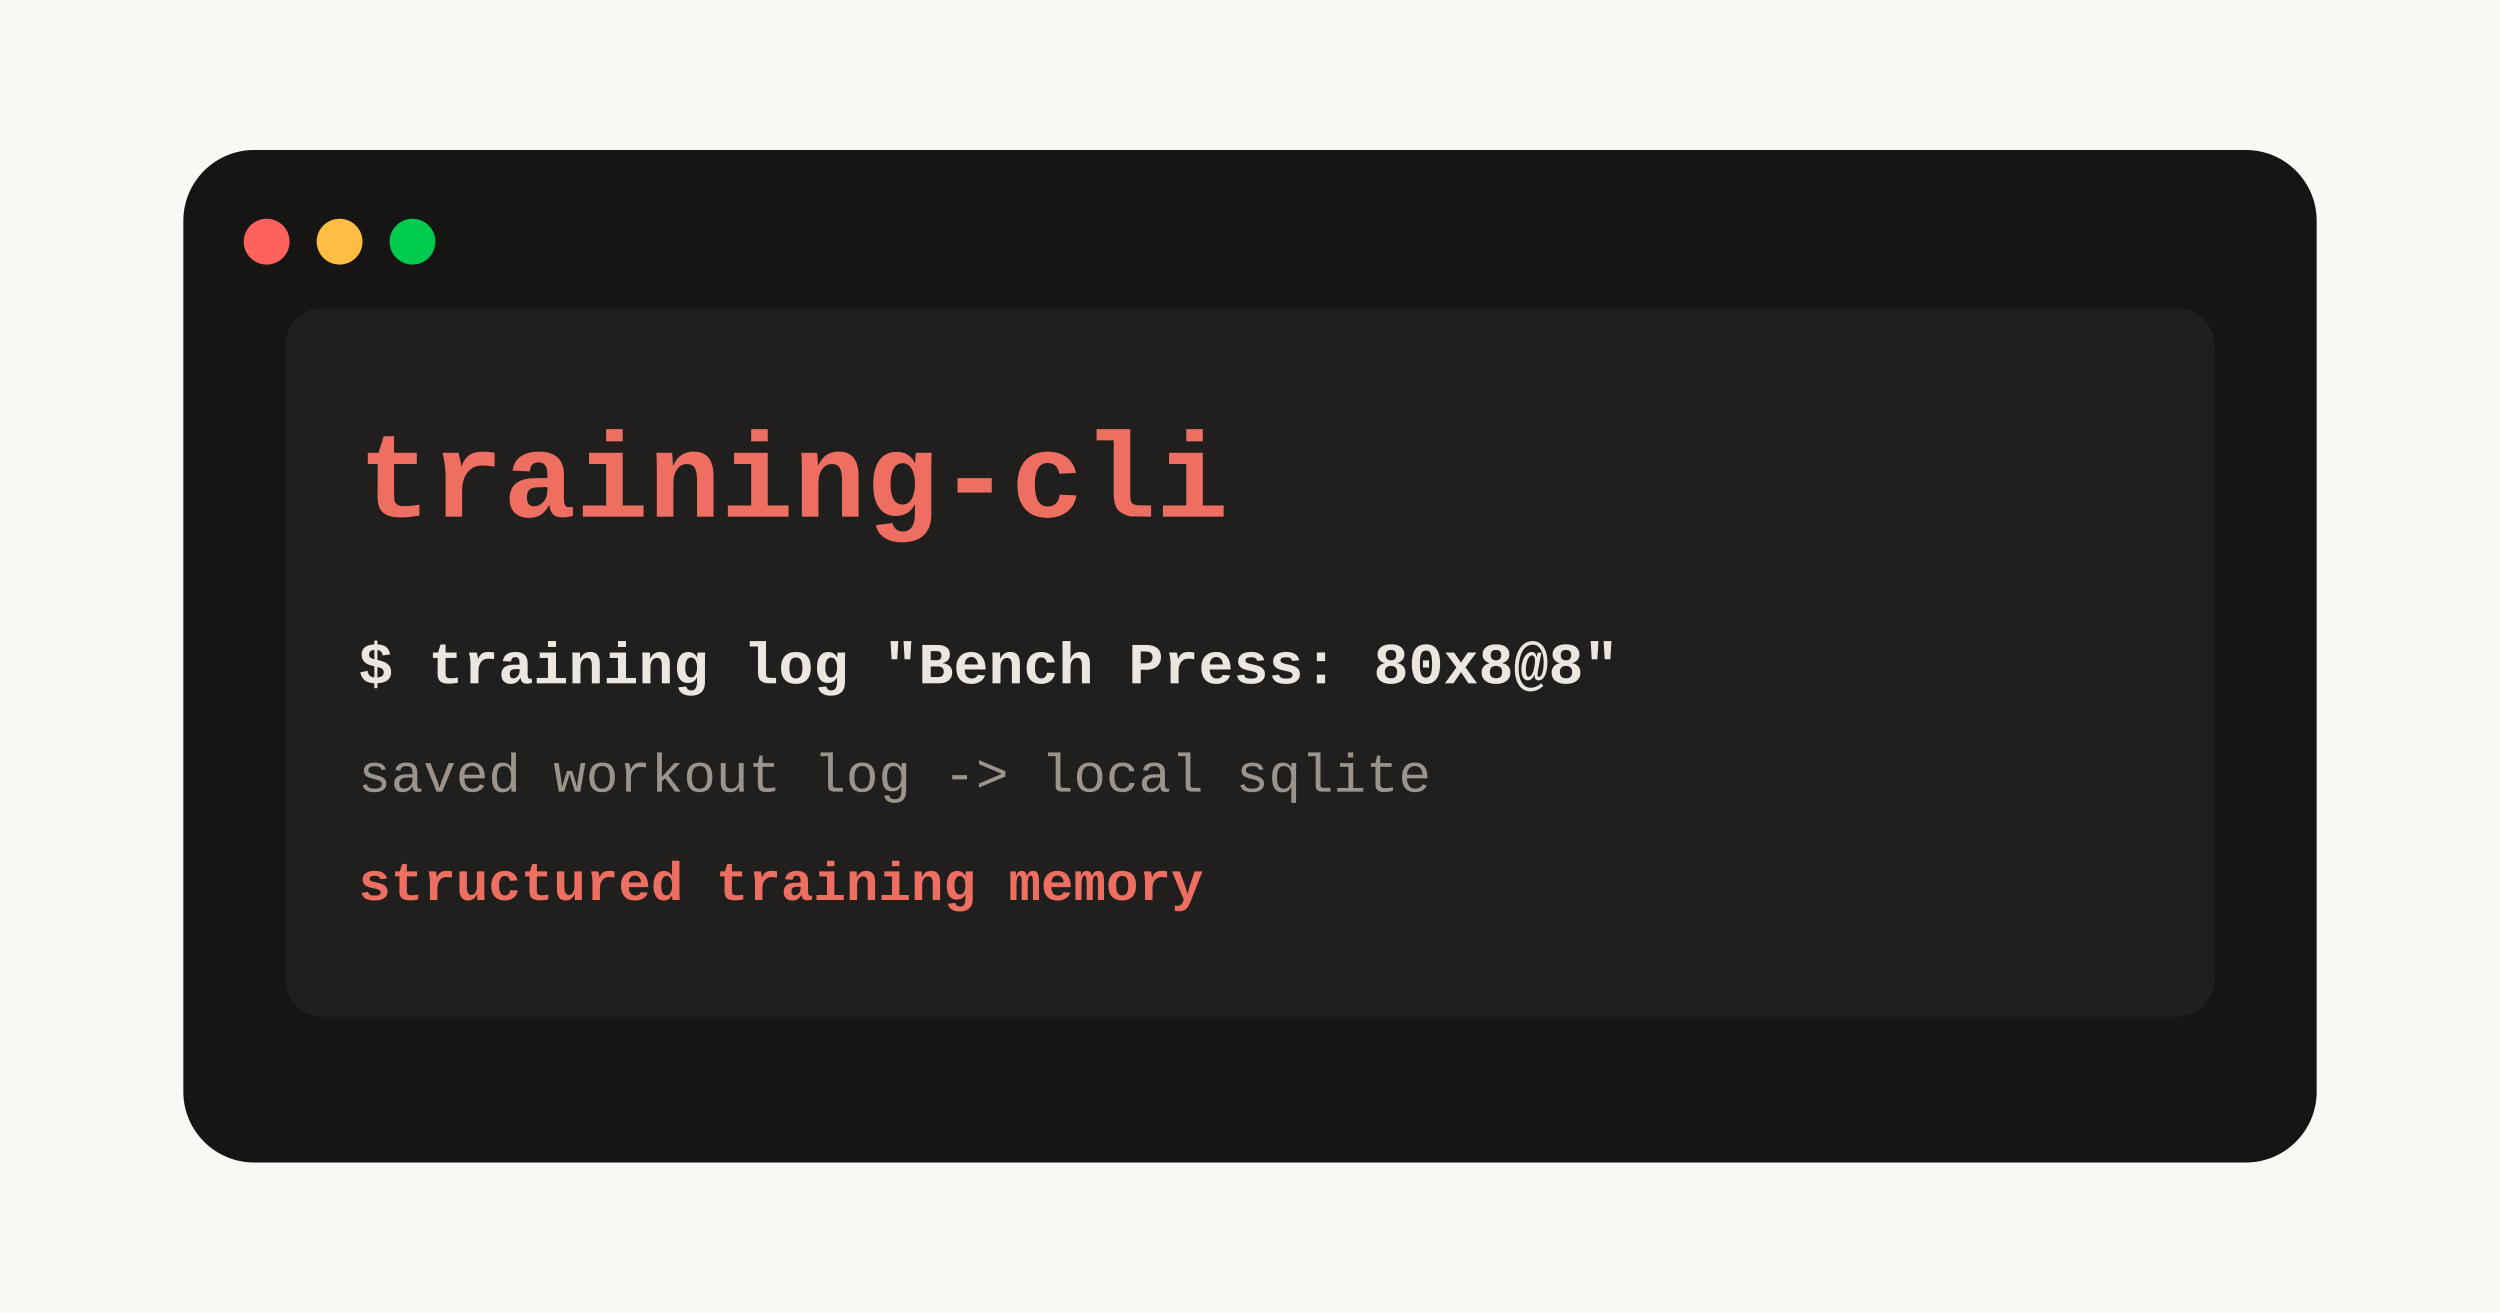
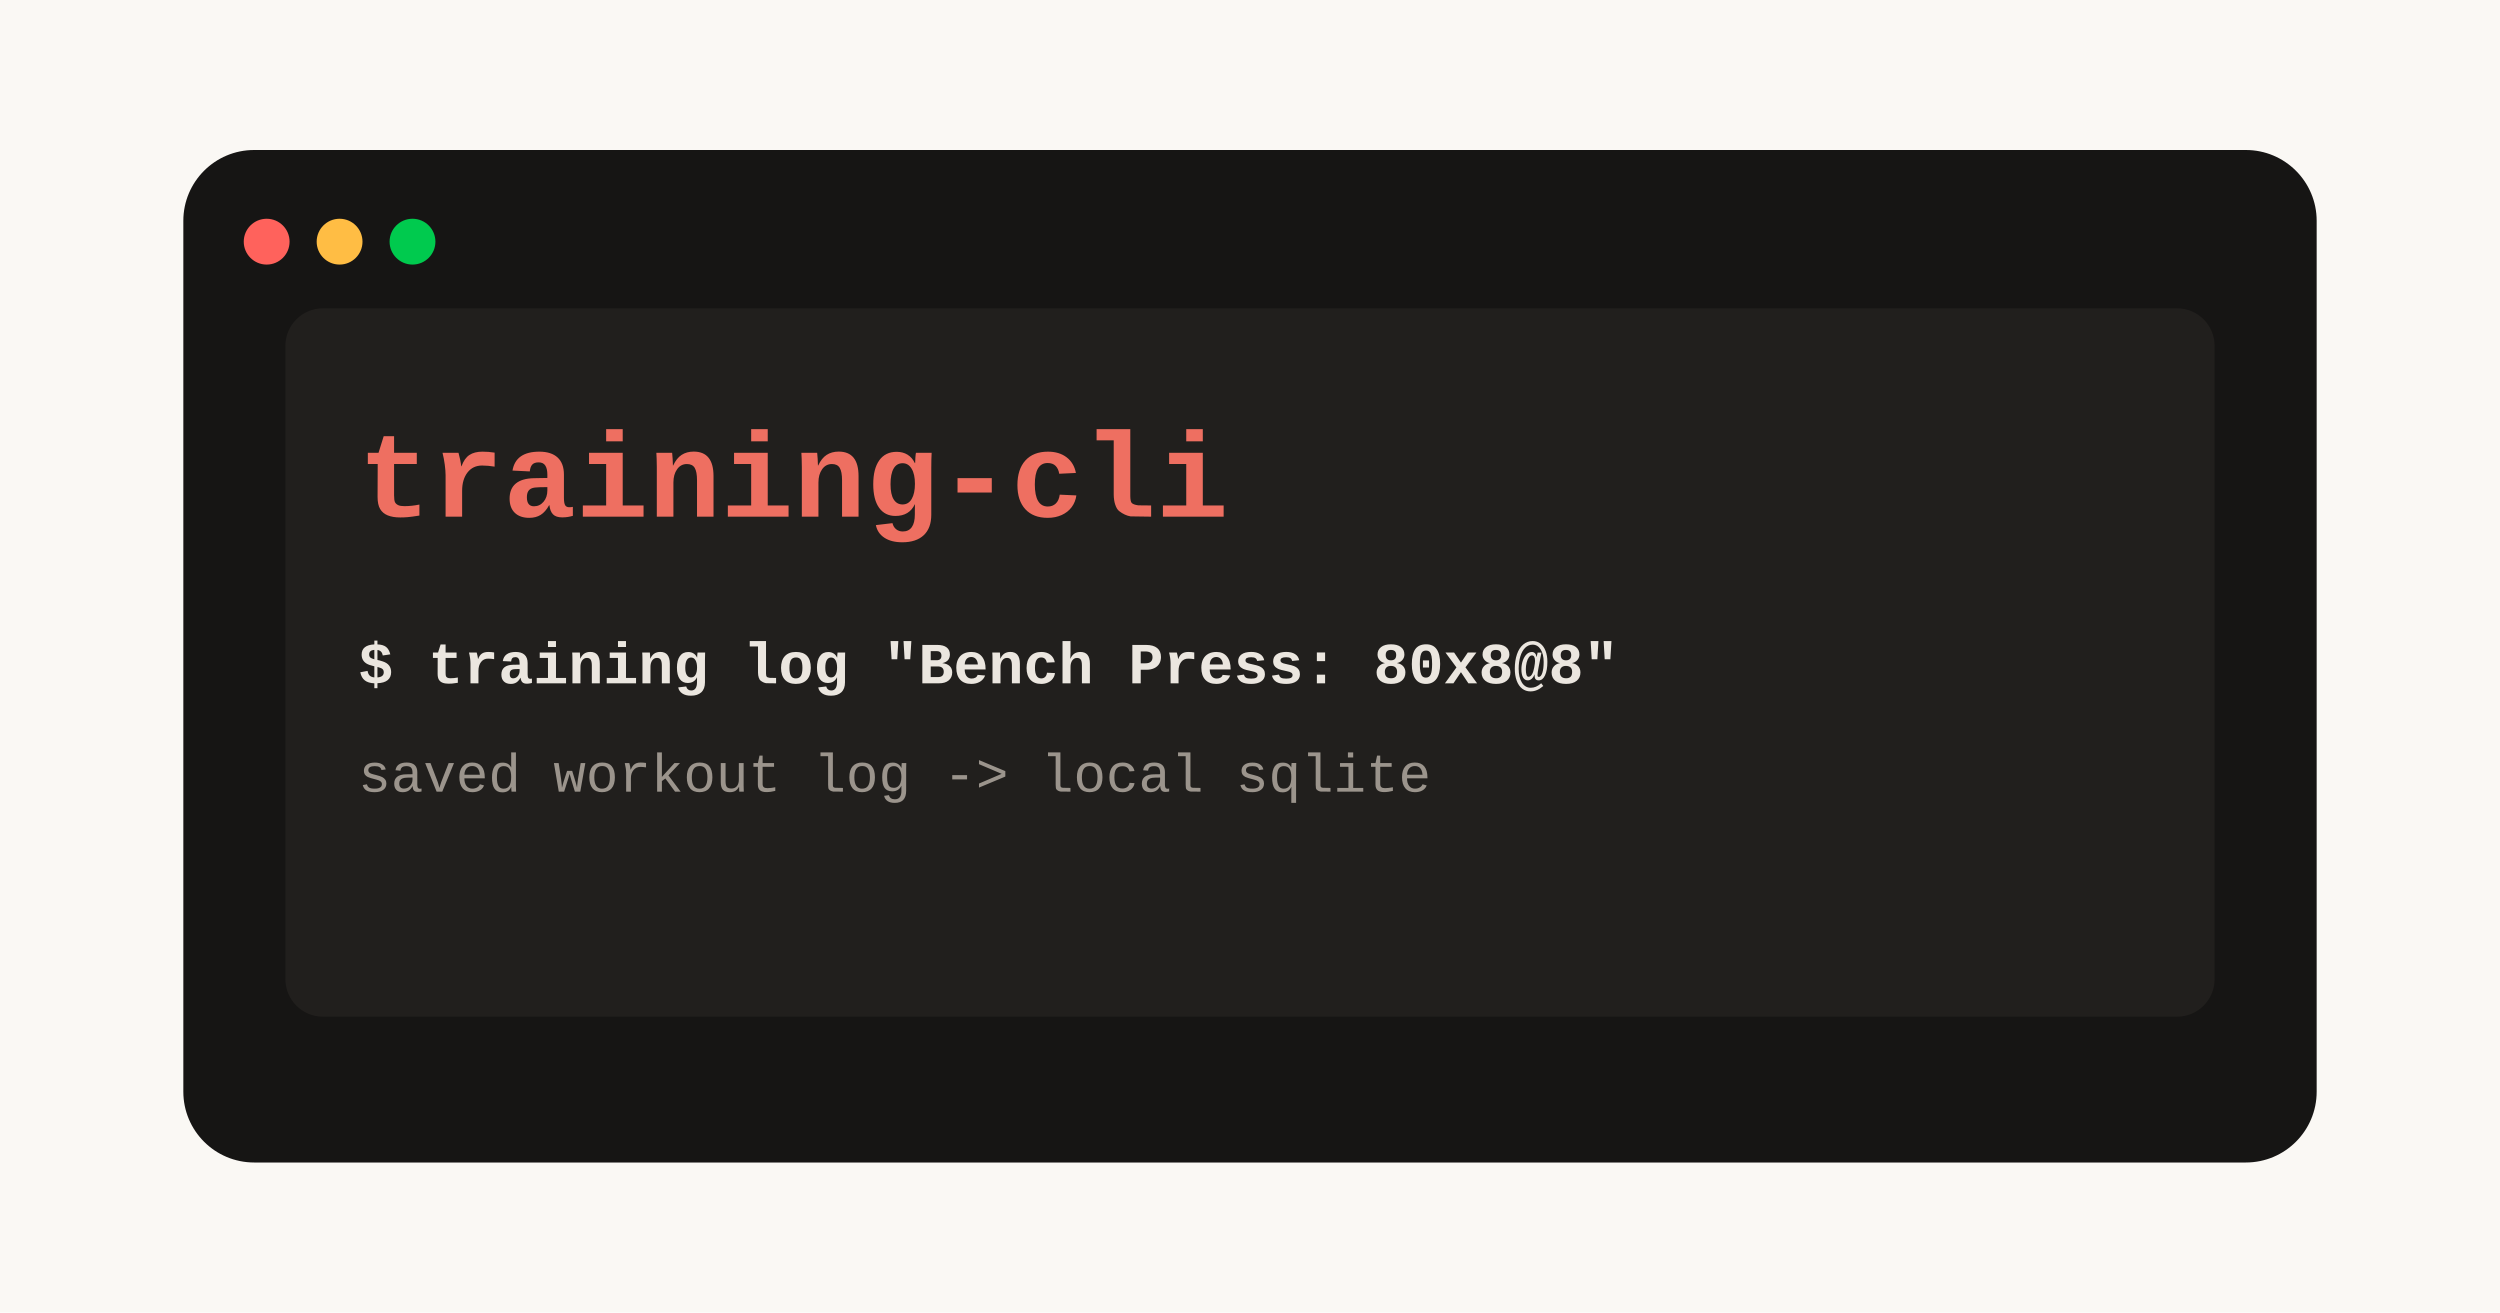
<svg xmlns="http://www.w3.org/2000/svg" width="1200" height="630" viewBox="0 0 1200 630" fill="none" role="img" aria-labelledby="title desc">
  <rect width="1200" height="630" fill="#faf8f4" />
  <rect x="88" y="72" width="1024" height="486" rx="34" fill="#161514" />
  <rect x="137" y="148" width="926" height="340" rx="18" fill="#211f1d" />
  <circle cx="128" cy="116" r="11" fill="#ff625c" />
  <circle cx="163" cy="116" r="11" fill="#ffbd44" />
  <circle cx="198" cy="116" r="11" fill="#00ca4e" />
  <text x="172" y="248" fill="#ee6f61" font-family="SFMono-Regular, Menlo, Consolas, 'Liberation Mono', monospace" font-size="58" font-weight="700" letter-spacing="0">
    training-cli
  </text>
  <text x="172" y="328" fill="#ebe6df" font-family="SFMono-Regular, Menlo, Consolas, 'Liberation Mono', monospace" font-size="28" font-weight="600" letter-spacing="0">
    $ training log "Bench Press: 80x8@8"
  </text>
  <text x="172" y="380" fill="#9b948c" font-family="SFMono-Regular, Menlo, Consolas, 'Liberation Mono', monospace" font-size="26" font-weight="500" letter-spacing="0">
    saved workout log -&gt; local sqlite
  </text>
-   <text x="172" y="432" fill="#ee6f61" font-family="SFMono-Regular, Menlo, Consolas, 'Liberation Mono', monospace" font-size="26" font-weight="600" letter-spacing="0">
-     structured training memory
-   </text>
</svg>
